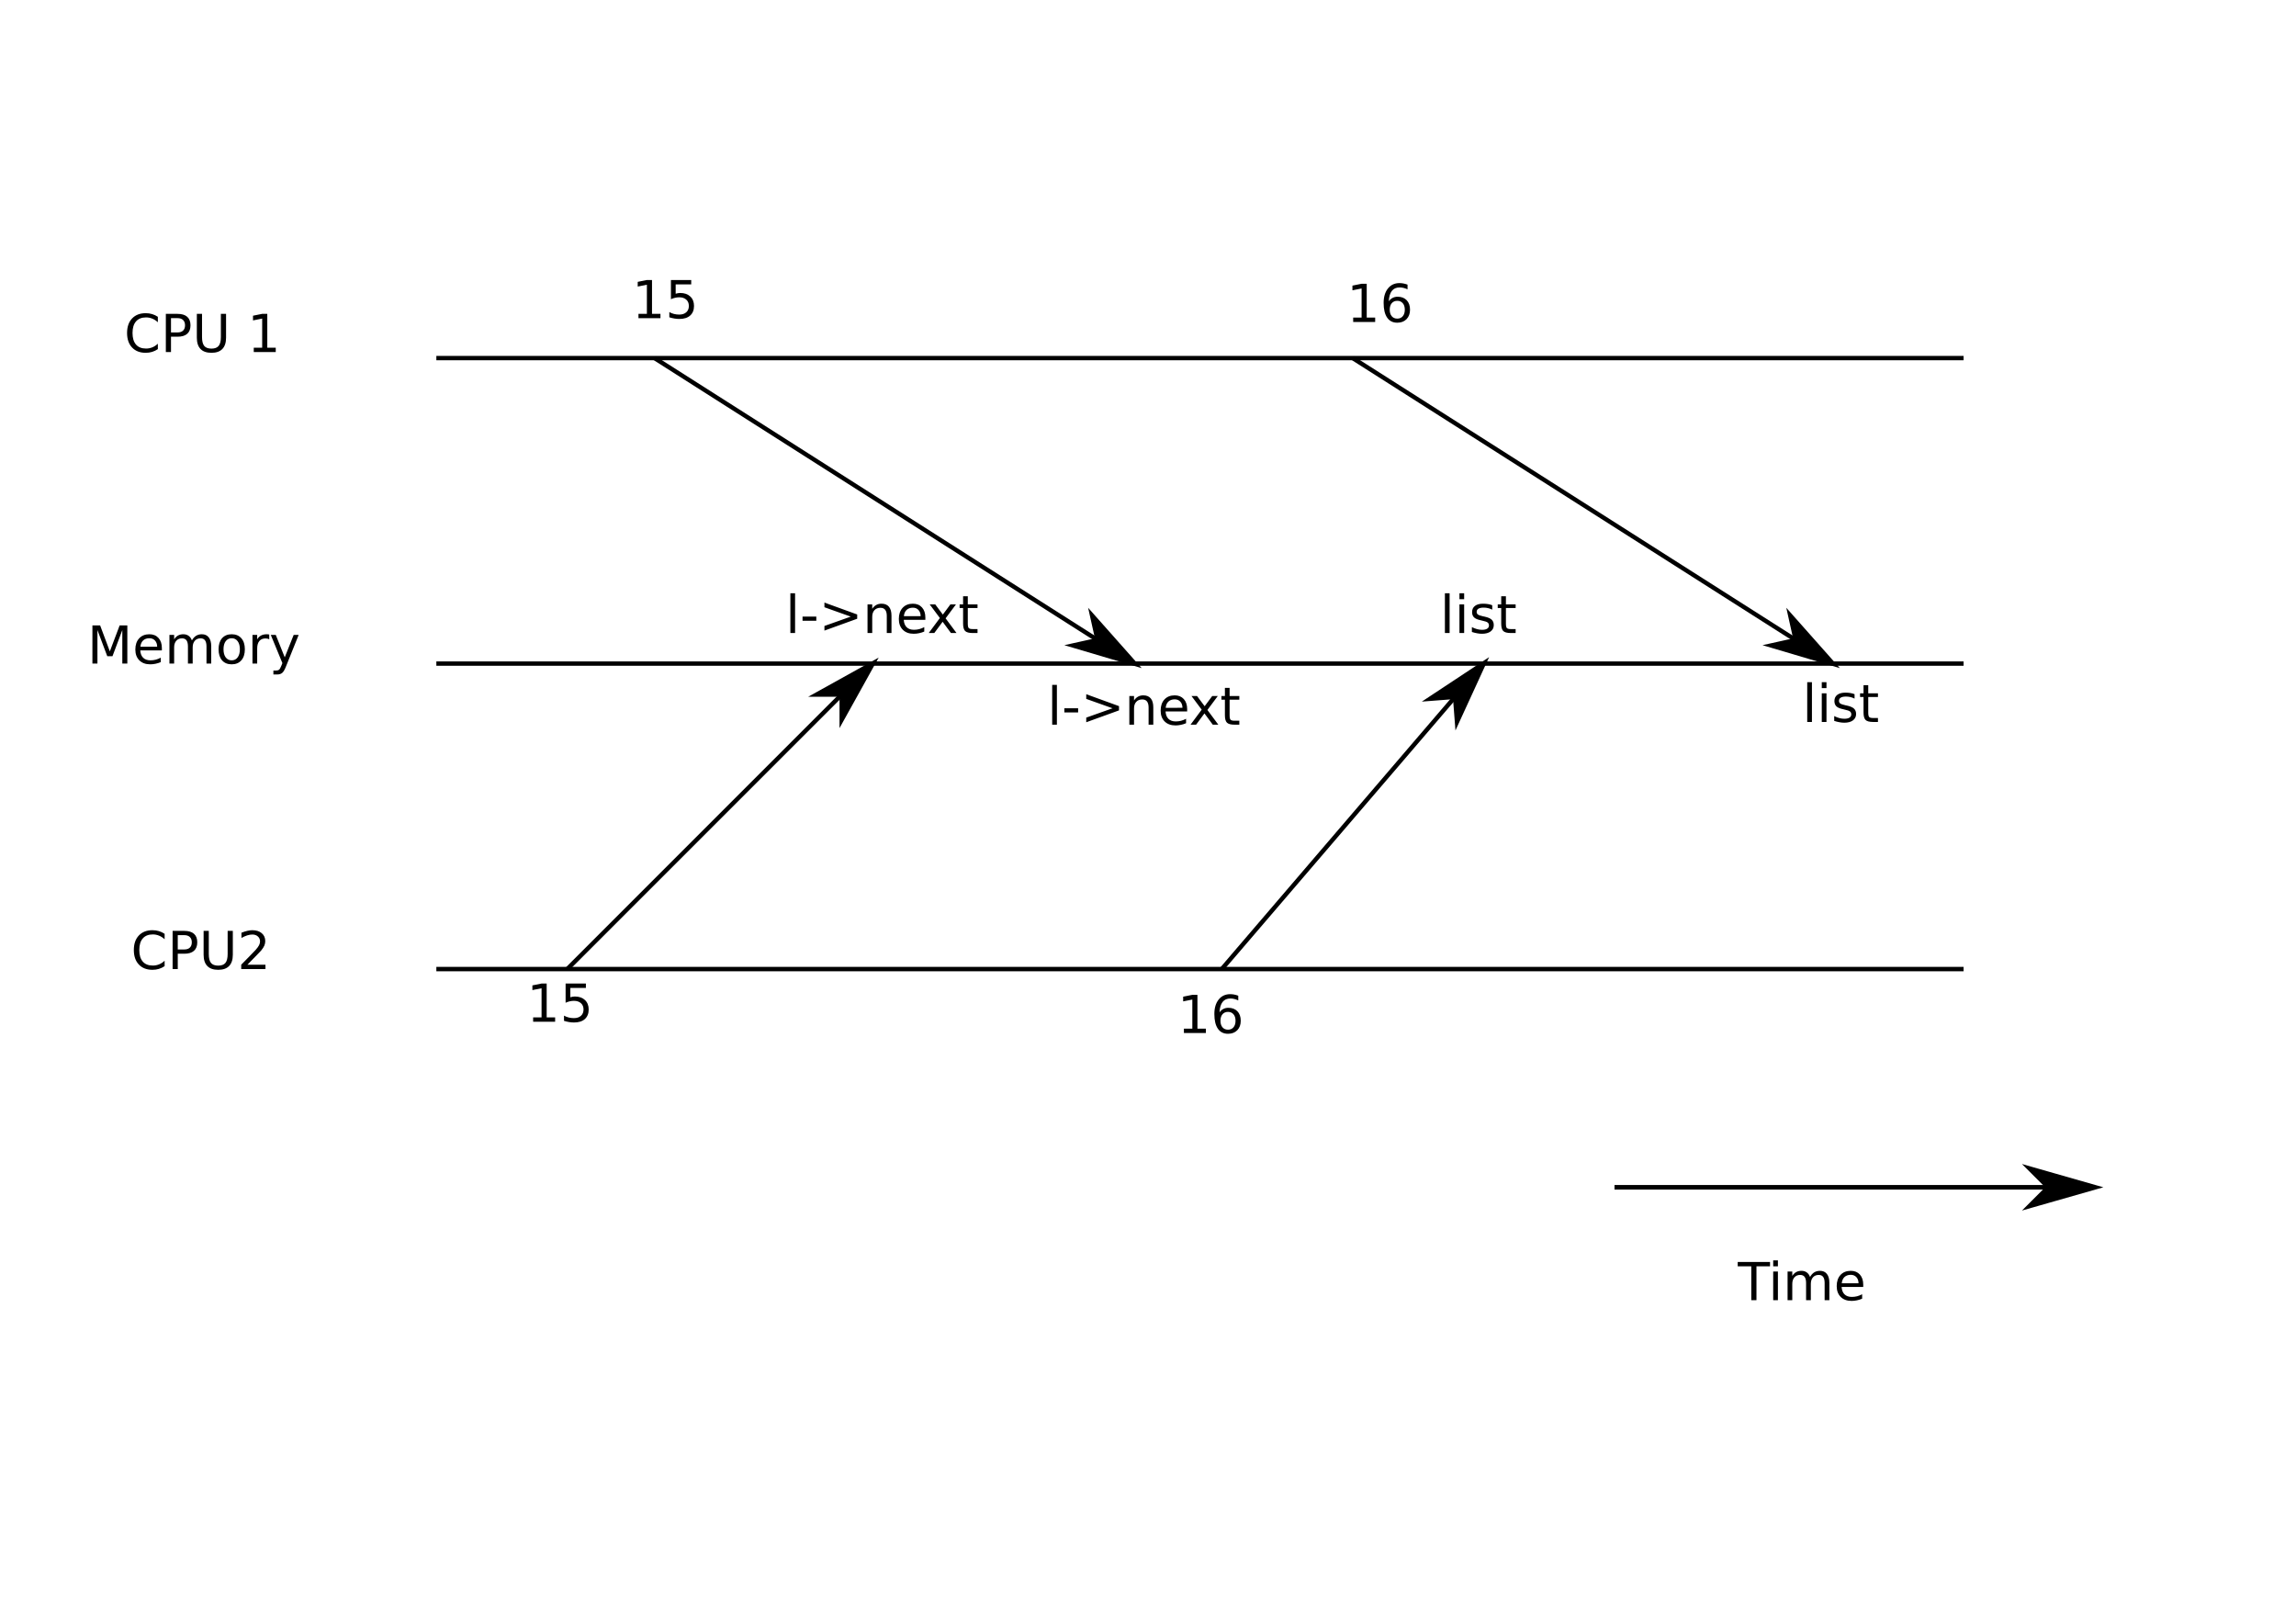
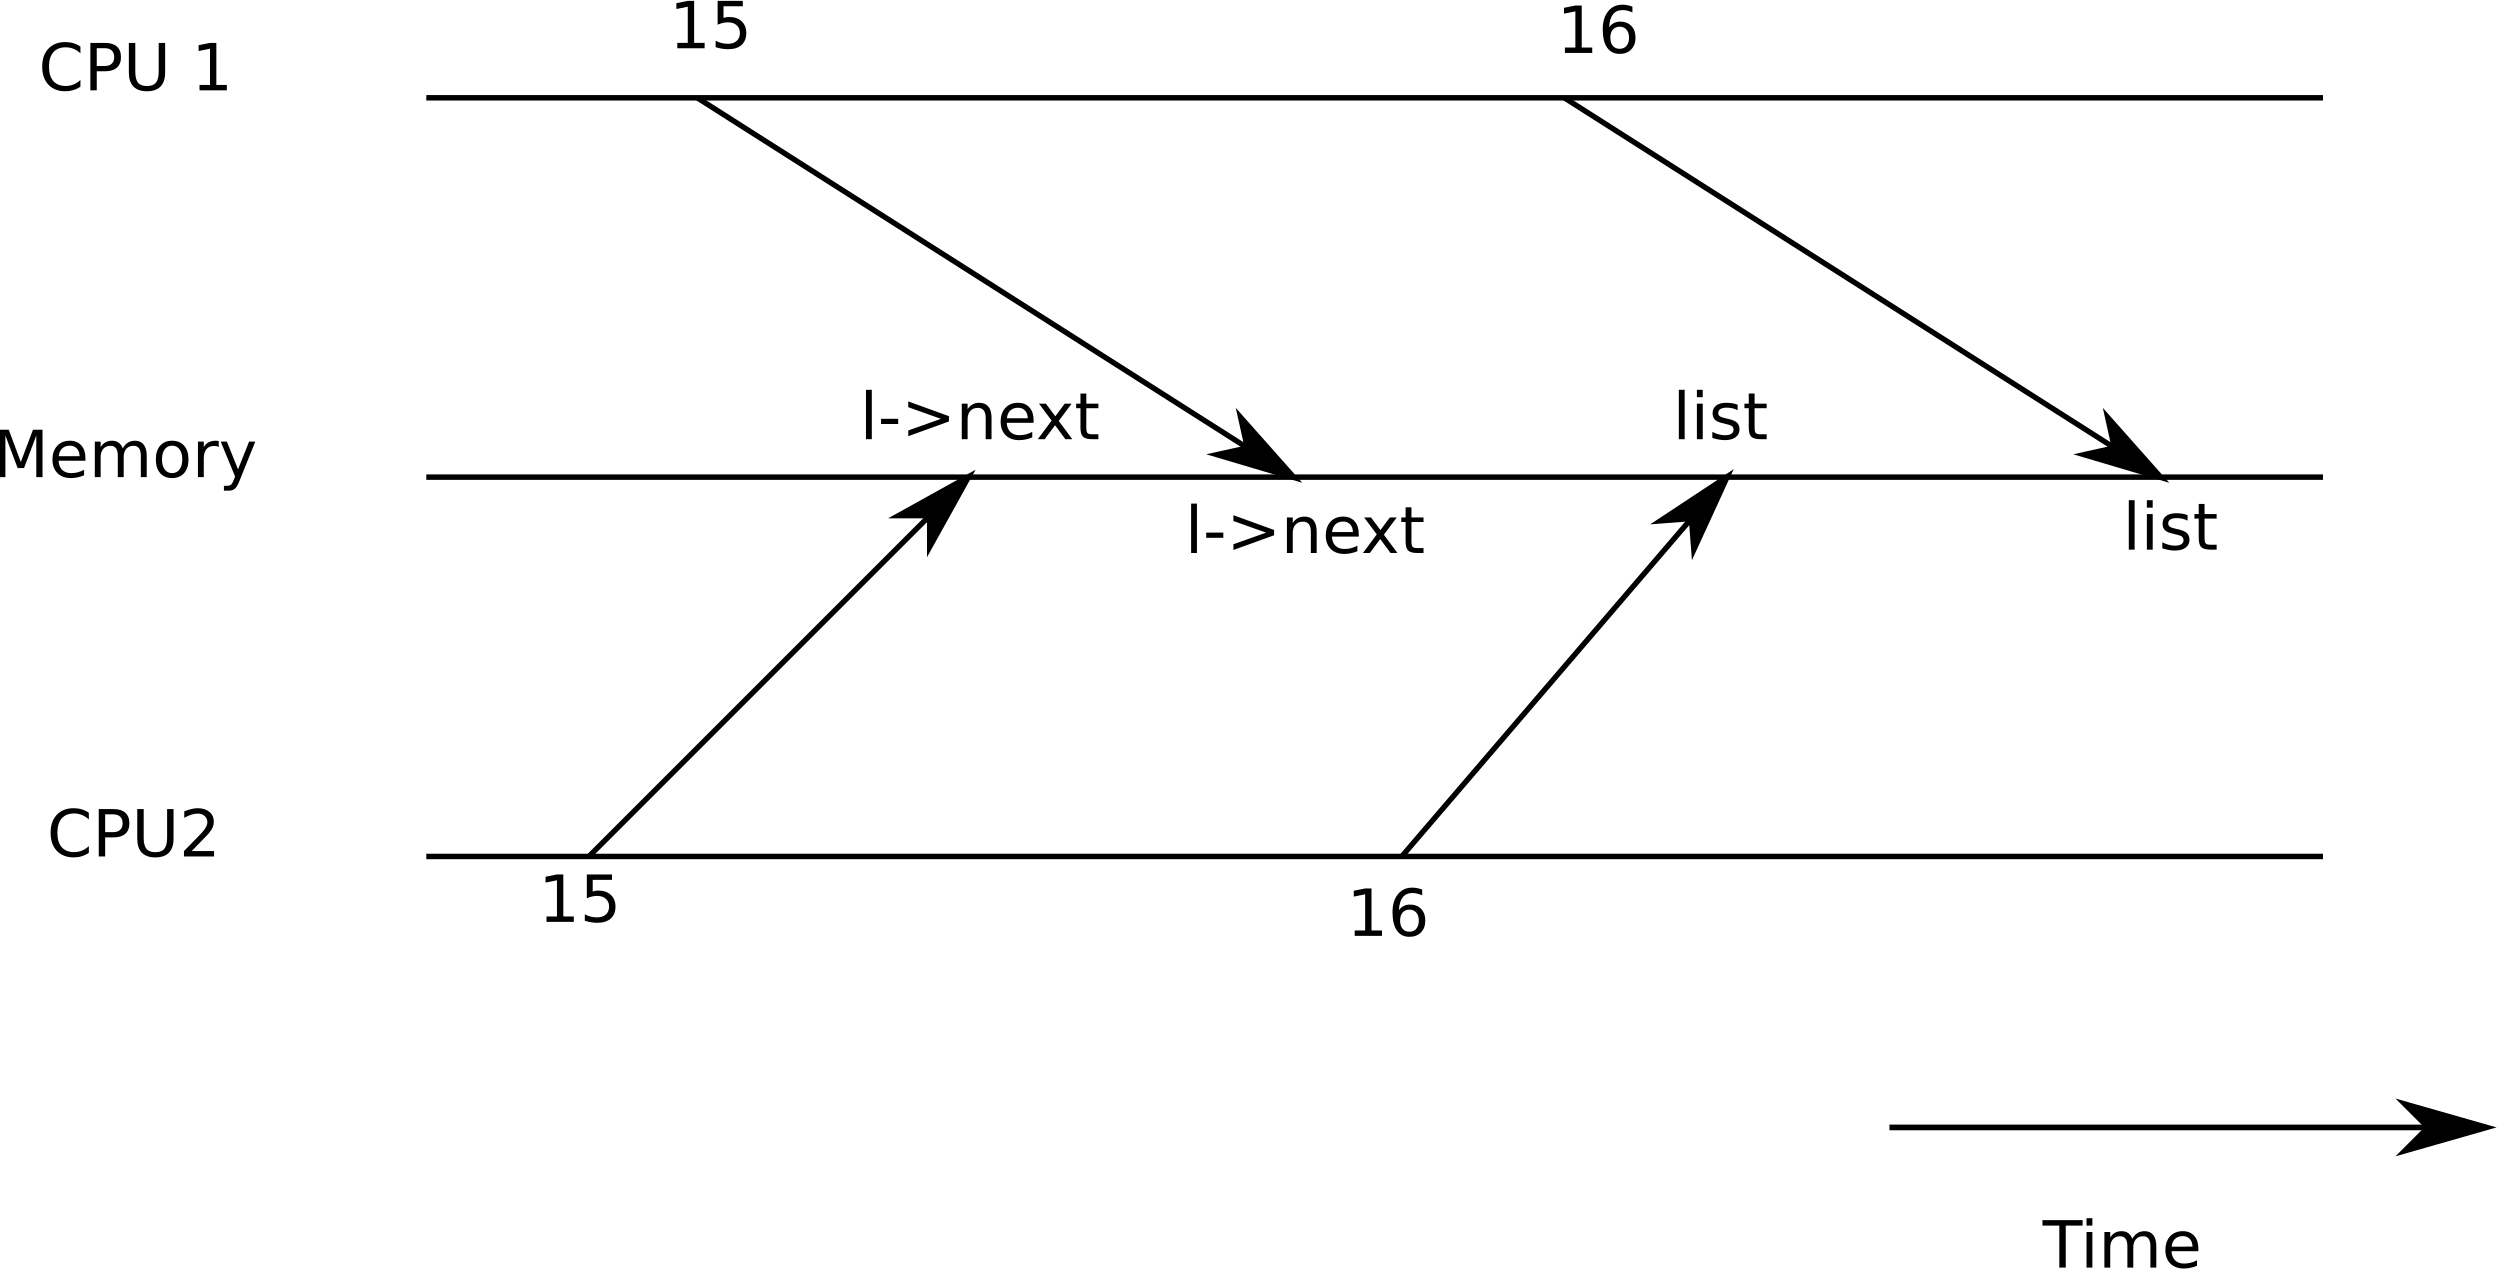
- <svg xmlns="http://www.w3.org/2000/svg" width="1052.362" height="744.094" id="svg2" version="1.1">
+ <svg xmlns="http://www.w3.org/2000/svg" width="922.667" height="468" viewBox="42.667 128 922.667 468" id="svg2" version="1.1">
  <defs id="defs4">
    <marker orient="auto" refY="0.0" refX="0.0" id="Arrow1Lend" style="overflow:visible;">
      <path id="path3616" d="M 0.0,0.0 L 5.0,-5.0 L -12.5,0.0 L 5.0,5.0 L 0.0,0.0 z " style="fill-rule:evenodd;stroke:#000000;stroke-width:1.0pt;marker-start:none;" transform="scale(0.8) rotate(180) translate(12.5,0)" />
    </marker>
  </defs>
  <g id="layer1" transform="translate(0,-308.2677)">
    <path id="path2820" d="m 200,752.362 c 700,0 700,0 700,0" style="fill:none;stroke:#000000;stroke-width:2;stroke-linecap:butt;stroke-linejoin:miter;stroke-opacity:1;stroke-miterlimit:4;stroke-dasharray:none" />
    <text xml:space="preserve" style="font-style:normal;font-variant:normal;font-weight:normal;font-stretch:normal;line-height:0%;font-family:'Bitstream Vera Sans';-inkscape-font-specification:'Bitstream Vera Sans';text-align:start;writing-mode:lr-tb;text-anchor:start;fill:#000000;fill-opacity:1;stroke:none" x="40" y="612.362" id="text2824">
      <tspan id="tspan2826" x="40" y="612.362" style="font-size:24px;line-height:1.25">Memory</tspan>
    </text>
    <text xml:space="preserve" style="font-style:normal;font-variant:normal;font-weight:normal;font-stretch:normal;line-height:0%;font-family:'Bitstream Vera Sans';-inkscape-font-specification:'Bitstream Vera Sans';text-align:start;writing-mode:lr-tb;text-anchor:start;fill:#000000;fill-opacity:1;stroke:none" x="56.897" y="161.336" id="text2828" transform="translate(0,308.2677)">
      <tspan id="tspan2830" x="56.897" y="161.336" style="font-size:24px;line-height:1.25">CPU 1</tspan>
    </text>
    <text xml:space="preserve" style="font-style:normal;font-variant:normal;font-weight:normal;font-stretch:normal;line-height:0%;font-family:'Bitstream Vera Sans';-inkscape-font-specification:'Bitstream Vera Sans';text-align:start;writing-mode:lr-tb;text-anchor:start;fill:#000000;fill-opacity:1;stroke:none" x="60" y="752.362" id="text2832">
      <tspan id="tspan2834" x="60" y="752.362" style="font-size:24px;line-height:1.25">CPU2</tspan>
    </text>
    <path style="fill:none;stroke:#000000;stroke-width:2;stroke-linecap:butt;stroke-linejoin:miter;stroke-opacity:1;marker-end:url(#Arrow1Lend);stroke-miterlimit:4;stroke-dasharray:none" d="m 260,444.094 c 140,-140 140,-140 140,-140" id="path4058" transform="translate(0,308.2677)" />
    <path style="fill:none;stroke:#000000;stroke-width:2;stroke-linecap:butt;stroke-linejoin:miter;stroke-miterlimit:4;stroke-opacity:1;stroke-dasharray:none" d="m 200,612.362 c 700,0 700,0 700,0" id="path4244" />
    <path id="path4246" d="m 200,472.362 c 700,0 700,0 700,0" style="fill:none;stroke:#000000;stroke-width:2;stroke-linecap:butt;stroke-linejoin:miter;stroke-miterlimit:4;stroke-opacity:1;stroke-dasharray:none" />
    <text xml:space="preserve" style="font-style:normal;font-variant:normal;font-weight:normal;font-stretch:normal;line-height:0%;font-family:'Bitstream Vera Sans';-inkscape-font-specification:'Bitstream Vera Sans';text-align:start;writing-mode:lr-tb;text-anchor:start;fill:#000000;fill-opacity:1;stroke:none" x="241.379" y="468.232" id="text4248" transform="translate(0,308.2677)">
      <tspan id="tspan4250" x="241.379" y="468.232" style="font-size:24px;line-height:1.25">15</tspan>
    </text>
    <text xml:space="preserve" style="font-style:normal;font-variant:normal;font-weight:normal;font-stretch:normal;line-height:0%;font-family:'Bitstream Vera Sans';-inkscape-font-specification:'Bitstream Vera Sans';text-align:start;writing-mode:lr-tb;text-anchor:start;fill:#000000;fill-opacity:1;stroke:none" x="360" y="598.362" id="text4252">
      <tspan id="tspan4254" x="360" y="598.362" style="font-size:24px;line-height:1.25">l-&gt;next</tspan>
    </text>
    <path style="fill:none;stroke:#000000;stroke-width:2;stroke-linecap:butt;stroke-linejoin:miter;stroke-opacity:1;stroke-miterlimit:4;stroke-dasharray:none;marker-end:url(#Arrow1Lend)" d="m 560,444.094 c 120,-140 120,-140 120,-140" id="path4256" transform="translate(0,308.2677)" />
    <text xml:space="preserve" style="font-style:normal;font-variant:normal;font-weight:normal;font-stretch:normal;line-height:0%;font-family:'Bitstream Vera Sans';-inkscape-font-specification:'Bitstream Vera Sans';text-align:start;writing-mode:lr-tb;text-anchor:start;fill:#000000;fill-opacity:1;stroke:none" x="539.655" y="473.405" id="text4442" transform="translate(0,308.2677)">
      <tspan id="tspan4444" x="539.655" y="473.405" style="font-size:24px;line-height:1.25">16</tspan>
    </text>
    <text xml:space="preserve" style="font-style:normal;font-variant:normal;font-weight:normal;font-stretch:normal;line-height:0%;font-family:'Bitstream Vera Sans';-inkscape-font-specification:'Bitstream Vera Sans';text-align:start;writing-mode:lr-tb;text-anchor:start;fill:#000000;fill-opacity:1;stroke:none" x="660" y="598.362" id="text4446">
      <tspan id="tspan4448" x="660" y="598.362" style="font-size:24px;line-height:1.25">list</tspan>
    </text>
    <path style="fill:none;stroke:#000000;stroke-width:2;stroke-linecap:butt;stroke-linejoin:miter;stroke-opacity:1;stroke-miterlimit:4;stroke-dasharray:none;marker-end:url(#Arrow1Lend)" d="m 300,164.094 c 220,140 220,140 220,140" id="path4636" transform="translate(0,308.2677)" />
    <path id="path4822" d="m 620,472.362 c 220,140 220,140 220,140" style="fill:none;stroke:#000000;stroke-width:2;stroke-linecap:butt;stroke-linejoin:miter;stroke-miterlimit:4;stroke-opacity:1;stroke-dasharray:none;marker-end:url(#Arrow1Lend)" />
    <text xml:space="preserve" style="font-style:normal;font-variant:normal;font-weight:normal;font-stretch:normal;line-height:0%;font-family:'Bitstream Vera Sans';-inkscape-font-specification:'Bitstream Vera Sans';text-align:start;writing-mode:lr-tb;text-anchor:start;fill:#000000;fill-opacity:1;stroke:none" x="289.655" y="145.819" id="text4824" transform="translate(0,308.2677)">
      <tspan id="tspan4826" x="289.655" y="145.819" style="font-size:24px;line-height:1.25">15</tspan>
    </text>
    <text xml:space="preserve" style="font-style:normal;font-variant:normal;font-weight:normal;font-stretch:normal;line-height:0%;font-family:'Bitstream Vera Sans';-inkscape-font-specification:'Bitstream Vera Sans';text-align:start;writing-mode:lr-tb;text-anchor:start;fill:#000000;fill-opacity:1;stroke:none" x="617.241" y="147.543" id="text4828" transform="translate(0,308.2677)">
      <tspan id="tspan4830" x="617.241" y="147.543" style="font-size:24px;line-height:1.25">16</tspan>
    </text>
    <text xml:space="preserve" style="font-style:normal;font-variant:normal;font-weight:normal;font-stretch:normal;line-height:0%;font-family:'Bitstream Vera Sans';-inkscape-font-specification:'Bitstream Vera Sans';text-align:start;writing-mode:lr-tb;text-anchor:start;fill:#000000;fill-opacity:1;stroke:none" x="826.069" y="639.121" id="text4832">
      <tspan id="tspan4834" x="826.069" y="639.121" style="font-size:24px;line-height:1.25">list</tspan>
    </text>
    <text xml:space="preserve" style="font-style:normal;font-variant:normal;font-weight:normal;font-stretch:normal;line-height:0%;font-family:'Bitstream Vera Sans';-inkscape-font-specification:'Bitstream Vera Sans';text-align:start;writing-mode:lr-tb;text-anchor:start;fill:#000000;fill-opacity:1;stroke:none" x="480" y="640.362" id="text4836">
      <tspan id="tspan4838" x="480" y="640.362" style="font-size:24px;line-height:1.25">l-&gt;next</tspan>
    </text>
    <path style="fill:none;stroke:#000000;stroke-width:2.1;stroke-linecap:butt;stroke-linejoin:miter;stroke-opacity:1;marker-end:url(#Arrow1Lend);stroke-miterlimit:4;stroke-dasharray:none" d="m 740,544.094 c 220,0 220,0 220,0" id="path4840" transform="translate(0,308.2677)" />
    <text xml:space="preserve" style="font-style:normal;font-variant:normal;font-weight:normal;font-stretch:normal;line-height:0%;font-family:'Bitstream Vera Sans';-inkscape-font-specification:'Bitstream Vera Sans';text-align:start;writing-mode:lr-tb;text-anchor:start;fill:#000000;fill-opacity:1;stroke:none" x="796.552" y="595.819" id="text5026" transform="translate(0,308.2677)">
      <tspan id="tspan5028" x="796.552" y="595.819" style="font-size:24px;line-height:1.25">Time</tspan>
    </text>
  </g>
</svg>
